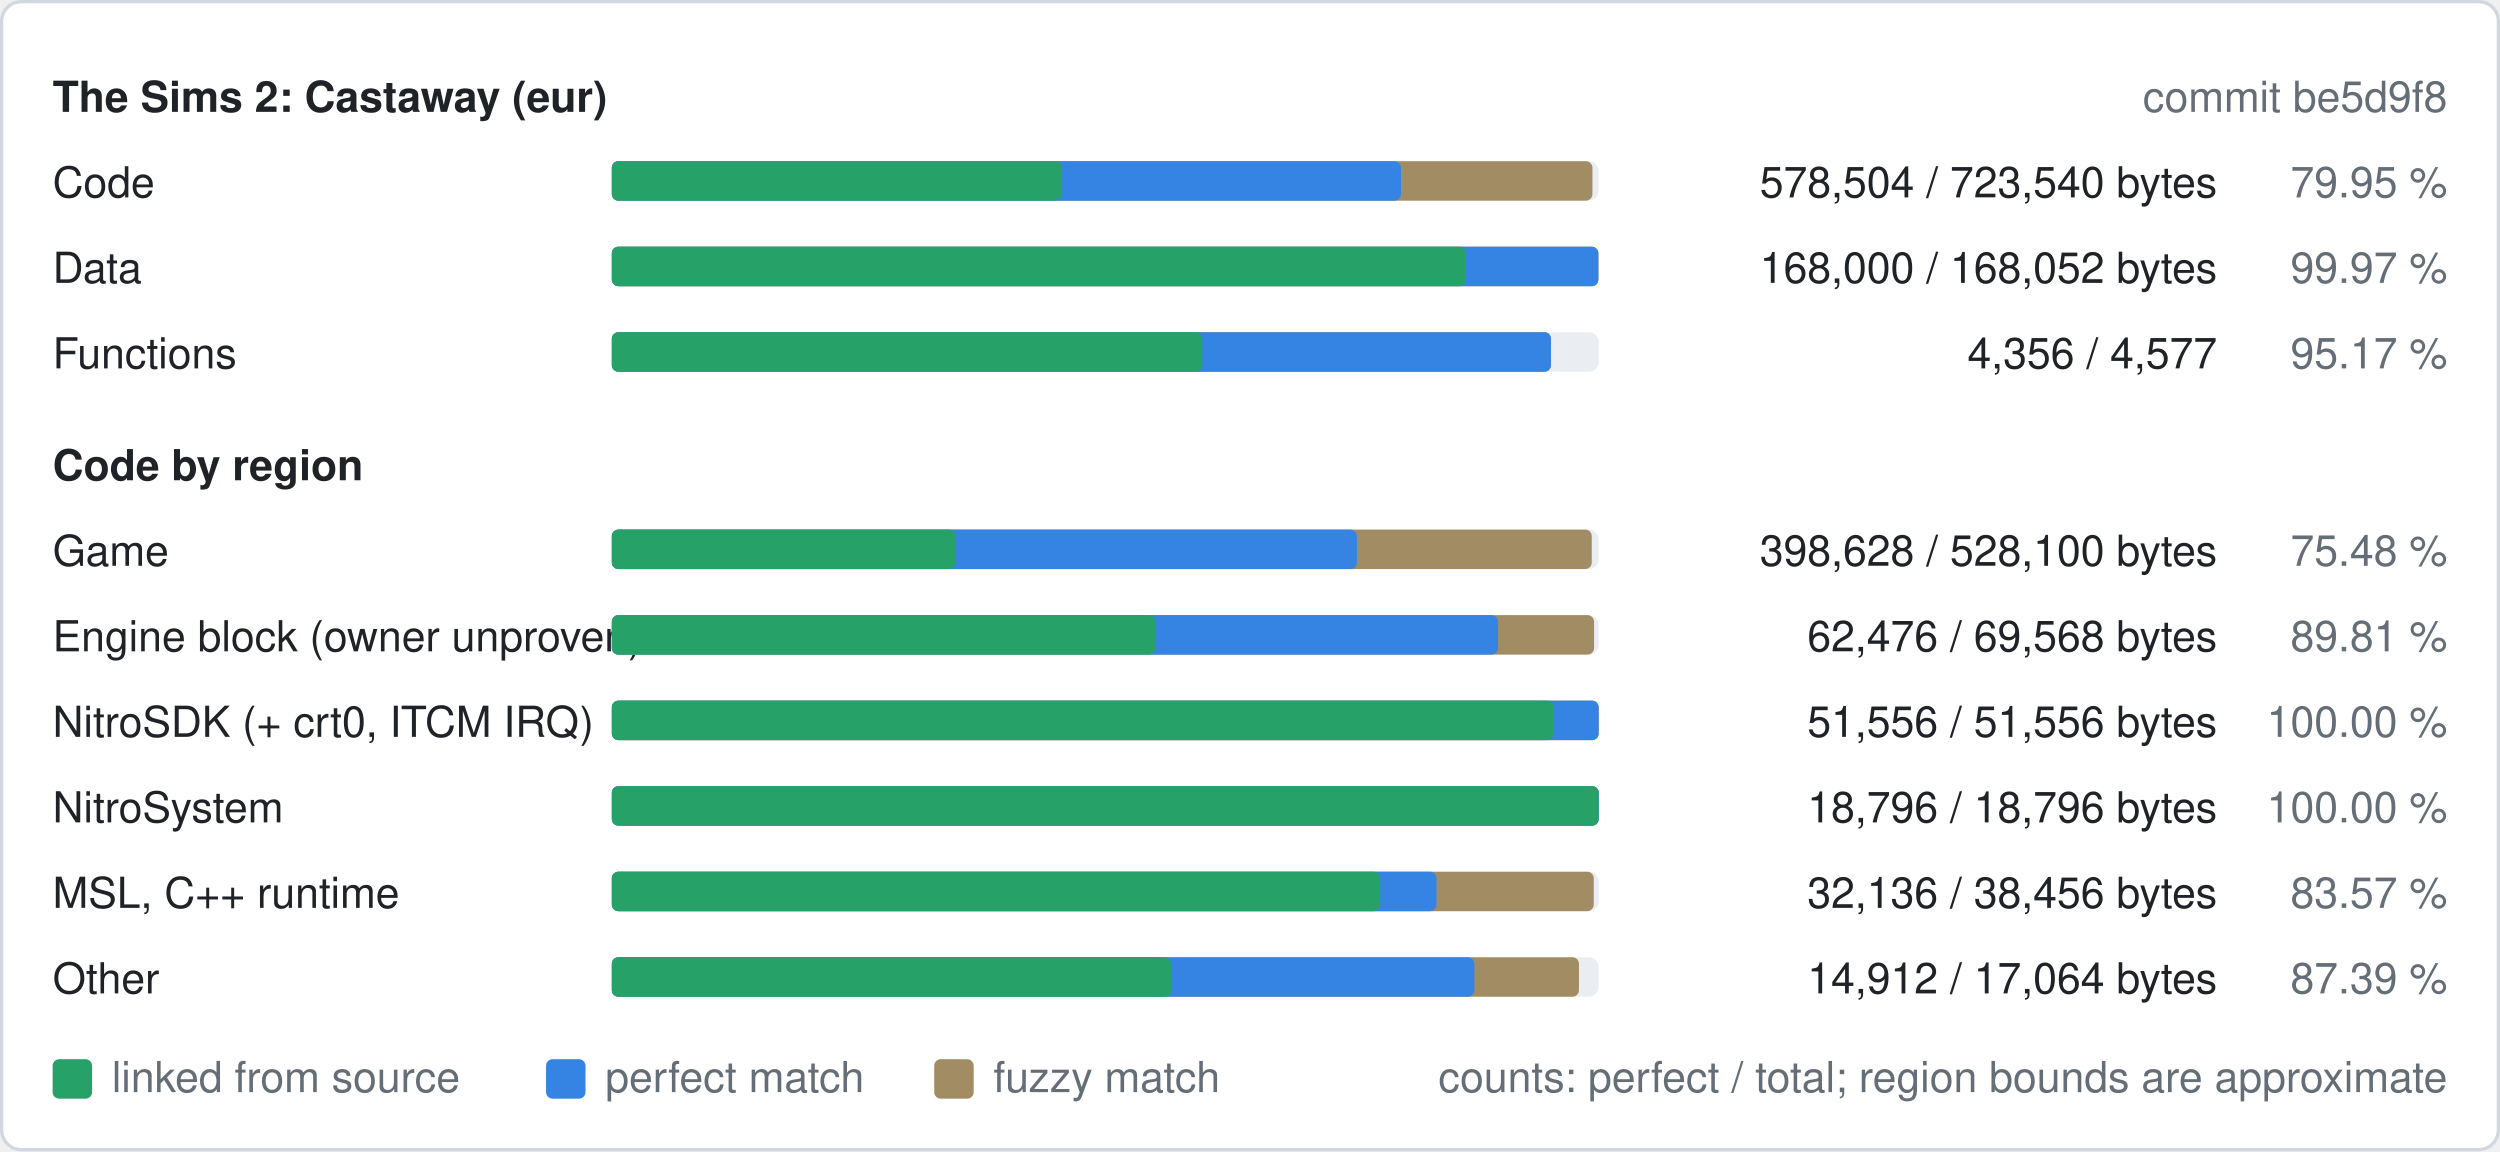
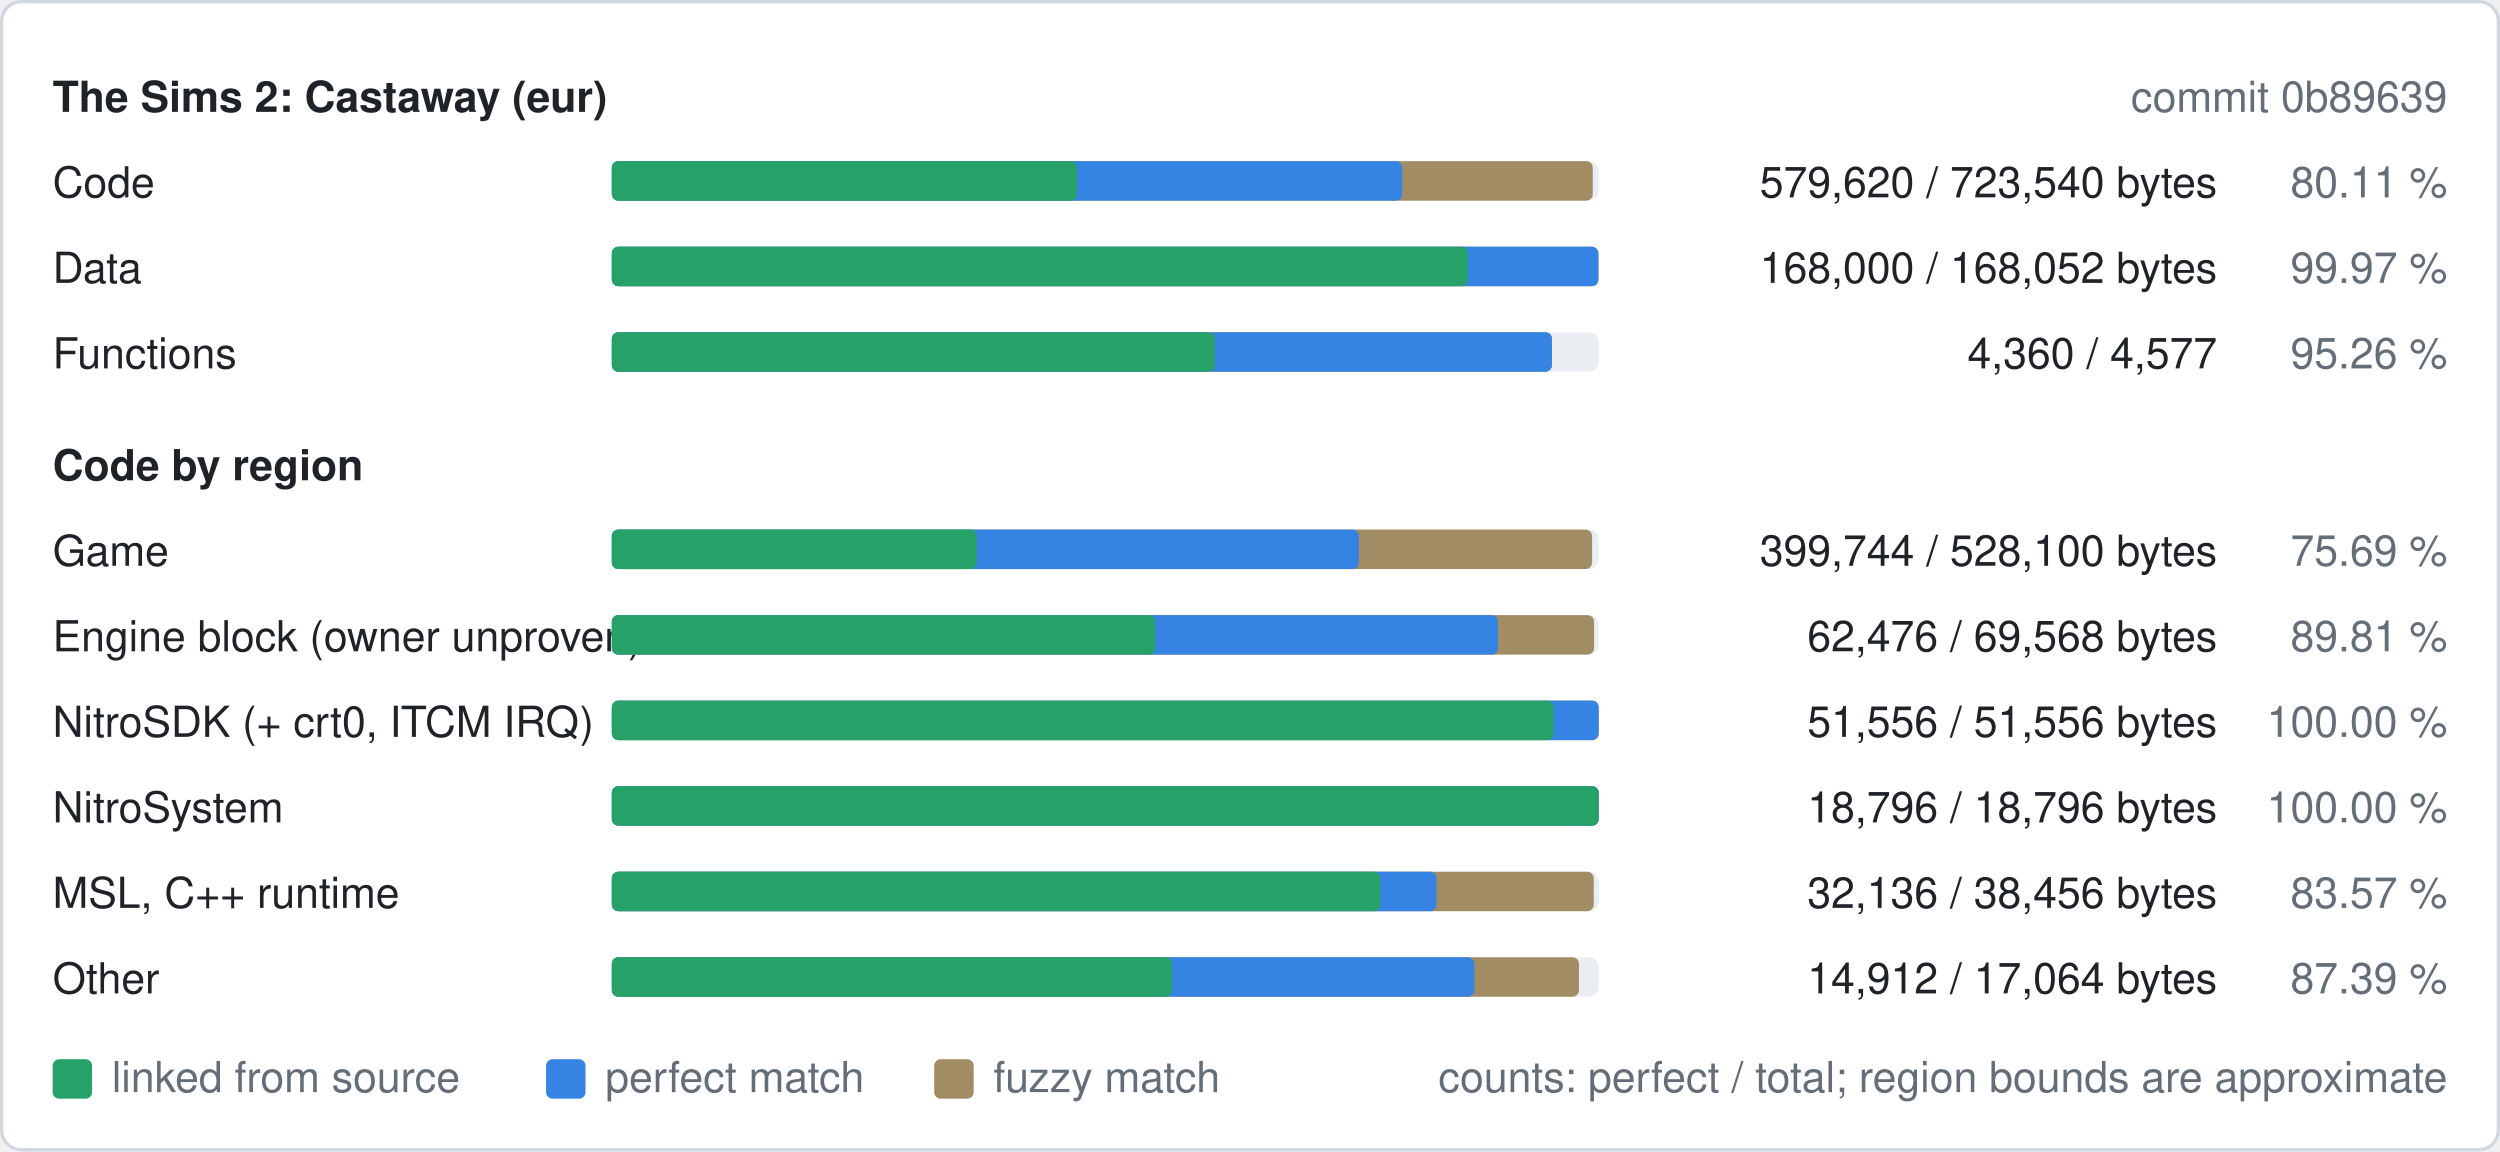
<svg xmlns="http://www.w3.org/2000/svg" width="760" height="350" viewBox="0 0 760 350" role="img" aria-label="Decompilation progress of eur">
  <style>
text{font-family:-apple-system,BlinkMacSystemFont,"Segoe UI",Helvetica,Arial,sans-serif;font-size:13px}
.b{font-weight:600}
.bg{fill:#ffffff;stroke:#d0d7de}.t{fill:#1f2328}.m{fill:#656d76}.track{fill:#eaeef2}.fuzzy{fill:#a28c64}.perfect{fill:#3584e4}.linked{fill:#26a269}
@media (prefers-color-scheme: dark){.bg{fill:#0d1117;stroke:#30363d}.t{fill:#e6edf3}.m{fill:#8d96a0}.track{fill:#21262d}.fuzzy{fill:#a28c64}.perfect{fill:#3584e4}.linked{fill:#2ec27e}}
</style>
  <rect class="bg" x="0.5" y="0.5" width="759" height="349" rx="6" />
  <text class="t b" x="16" y="34">The Sims 2: Castaway (eur)</text>
-   <text class="m" x="744" y="34" text-anchor="end">commit be5d9f8</text>
+   <text class="m" x="744" y="34" text-anchor="end">commit 0b89639</text>
  <text class="t" x="16" y="60">Code</text>
  <rect class="track" x="186" y="49" width="300" height="12" rx="3" />
-   <rect class="fuzzy" x="186" y="49" width="298.1" height="12" rx="2" />
-   <rect class="perfect" x="186" y="49" width="239.9" height="12" rx="2" />
-   <rect class="linked" x="186" y="49" width="136.7" height="12" rx="2" />
-   <text class="t" x="674" y="60" text-anchor="end">578,504 / 723,540 bytes</text>
-   <text class="m" x="744" y="60" text-anchor="end">79.95 %</text>
+   <rect class="fuzzy" x="186" y="49" width="298.2" height="12" rx="2" />
+   <rect class="perfect" x="186" y="49" width="240.3" height="12" rx="2" />
+   <rect class="linked" x="186" y="49" width="141.4" height="12" rx="2" />
+   <text class="t" x="674" y="60" text-anchor="end">579,620 / 723,540 bytes</text>
+   <text class="m" x="744" y="60" text-anchor="end">80.11 %</text>
  <text class="t" x="16" y="86">Data</text>
  <rect class="track" x="186" y="75" width="300" height="12" rx="3" />
  <rect class="fuzzy" x="186" y="75" width="299.9" height="12" rx="2" />
  <rect class="perfect" x="186" y="75" width="299.9" height="12" rx="2" />
-   <rect class="linked" x="186" y="75" width="259.6" height="12" rx="2" />
+   <rect class="linked" x="186" y="75" width="260.2" height="12" rx="2" />
  <text class="t" x="674" y="86" text-anchor="end">168,000 / 168,052 bytes</text>
  <text class="m" x="744" y="86" text-anchor="end">99.97 %</text>
  <text class="t" x="16" y="112">Functions</text>
  <rect class="track" x="186" y="101" width="300" height="12" rx="3" />
-   <rect class="fuzzy" x="186" y="101" width="285.5" height="12" rx="2" />
-   <rect class="perfect" x="186" y="101" width="285.5" height="12" rx="2" />
-   <rect class="linked" x="186" y="101" width="179.5" height="12" rx="2" />
-   <text class="t" x="674" y="112" text-anchor="end">4,356 / 4,577</text>
-   <text class="m" x="744" y="112" text-anchor="end">95.17 %</text>
+   <rect class="fuzzy" x="186" y="101" width="285.8" height="12" rx="2" />
+   <rect class="perfect" x="186" y="101" width="285.8" height="12" rx="2" />
+   <rect class="linked" x="186" y="101" width="183.3" height="12" rx="2" />
+   <text class="t" x="674" y="112" text-anchor="end">4,360 / 4,577</text>
+   <text class="m" x="744" y="112" text-anchor="end">95.26 %</text>
  <text class="t b" x="16" y="146">Code by region</text>
  <text class="t" x="16" y="172">Game</text>
  <rect class="track" x="186" y="161" width="300" height="12" rx="3" />
-   <rect class="fuzzy" x="186" y="161" width="297.9" height="12" rx="2" />
-   <rect class="perfect" x="186" y="161" width="226.5" height="12" rx="2" />
-   <rect class="linked" x="186" y="161" width="104.4" height="12" rx="2" />
-   <text class="t" x="674" y="172" text-anchor="end">398,628 / 528,100 bytes</text>
-   <text class="m" x="744" y="172" text-anchor="end">75.48 %</text>
+   <rect class="fuzzy" x="186" y="161" width="298.0" height="12" rx="2" />
+   <rect class="perfect" x="186" y="161" width="227.1" height="12" rx="2" />
+   <rect class="linked" x="186" y="161" width="110.9" height="12" rx="2" />
+   <text class="t" x="674" y="172" text-anchor="end">399,744 / 528,100 bytes</text>
+   <text class="m" x="744" y="172" text-anchor="end">75.69 %</text>
  <text class="t" x="16" y="198">Engine block (owner unproven)</text>
  <rect class="track" x="186" y="187" width="300" height="12" rx="3" />
  <rect class="fuzzy" x="186" y="187" width="298.6" height="12" rx="2" />
  <rect class="perfect" x="186" y="187" width="269.4" height="12" rx="2" />
  <rect class="linked" x="186" y="187" width="165.2" height="12" rx="2" />
  <text class="t" x="674" y="198" text-anchor="end">62,476 / 69,568 bytes</text>
  <text class="m" x="744" y="198" text-anchor="end">89.81 %</text>
  <text class="t" x="16" y="224">NitroSDK (+ crt0, ITCM IRQ)</text>
  <rect class="track" x="186" y="213" width="300" height="12" rx="3" />
  <rect class="fuzzy" x="186" y="213" width="300.0" height="12" rx="2" />
  <rect class="perfect" x="186" y="213" width="300.0" height="12" rx="2" />
  <rect class="linked" x="186" y="213" width="286.3" height="12" rx="2" />
  <text class="t" x="674" y="224" text-anchor="end">51,556 / 51,556 bytes</text>
  <text class="m" x="744" y="224" text-anchor="end">100.00 %</text>
  <text class="t" x="16" y="250">NitroSystem</text>
  <rect class="track" x="186" y="239" width="300" height="12" rx="3" />
  <rect class="fuzzy" x="186" y="239" width="300.0" height="12" rx="2" />
  <rect class="perfect" x="186" y="239" width="300.0" height="12" rx="2" />
  <rect class="linked" x="186" y="239" width="300.0" height="12" rx="2" />
  <text class="t" x="674" y="250" text-anchor="end">18,796 / 18,796 bytes</text>
  <text class="m" x="744" y="250" text-anchor="end">100.00 %</text>
  <text class="t" x="16" y="276">MSL, C++ runtime</text>
  <rect class="track" x="186" y="265" width="300" height="12" rx="3" />
  <rect class="fuzzy" x="186" y="265" width="298.5" height="12" rx="2" />
  <rect class="perfect" x="186" y="265" width="250.7" height="12" rx="2" />
  <rect class="linked" x="186" y="265" width="233.6" height="12" rx="2" />
  <text class="t" x="674" y="276" text-anchor="end">32,136 / 38,456 bytes</text>
  <text class="m" x="744" y="276" text-anchor="end">83.57 %</text>
  <text class="t" x="16" y="302">Other</text>
  <rect class="track" x="186" y="291" width="300" height="12" rx="3" />
  <rect class="fuzzy" x="186" y="291" width="294.0" height="12" rx="2" />
  <rect class="perfect" x="186" y="291" width="262.2" height="12" rx="2" />
-   <rect class="linked" x="186" y="291" width="170.0" height="12" rx="2" />
+   <rect class="linked" x="186" y="291" width="170.3" height="12" rx="2" />
  <text class="t" x="674" y="302" text-anchor="end">14,912 / 17,064 bytes</text>
  <text class="m" x="744" y="302" text-anchor="end">87.39 %</text>
  <rect class="linked" x="16" y="322" width="12" height="12" rx="2" />
  <text class="m" x="34" y="332">linked from source</text>
  <rect class="perfect" x="166" y="322" width="12" height="12" rx="2" />
  <text class="m" x="184" y="332">perfect match</text>
  <rect class="fuzzy" x="284" y="322" width="12" height="12" rx="2" />
  <text class="m" x="302" y="332">fuzzy match</text>
  <text class="m" x="744" y="332" text-anchor="end">counts: perfect / total; region bounds are approximate</text>
</svg>
